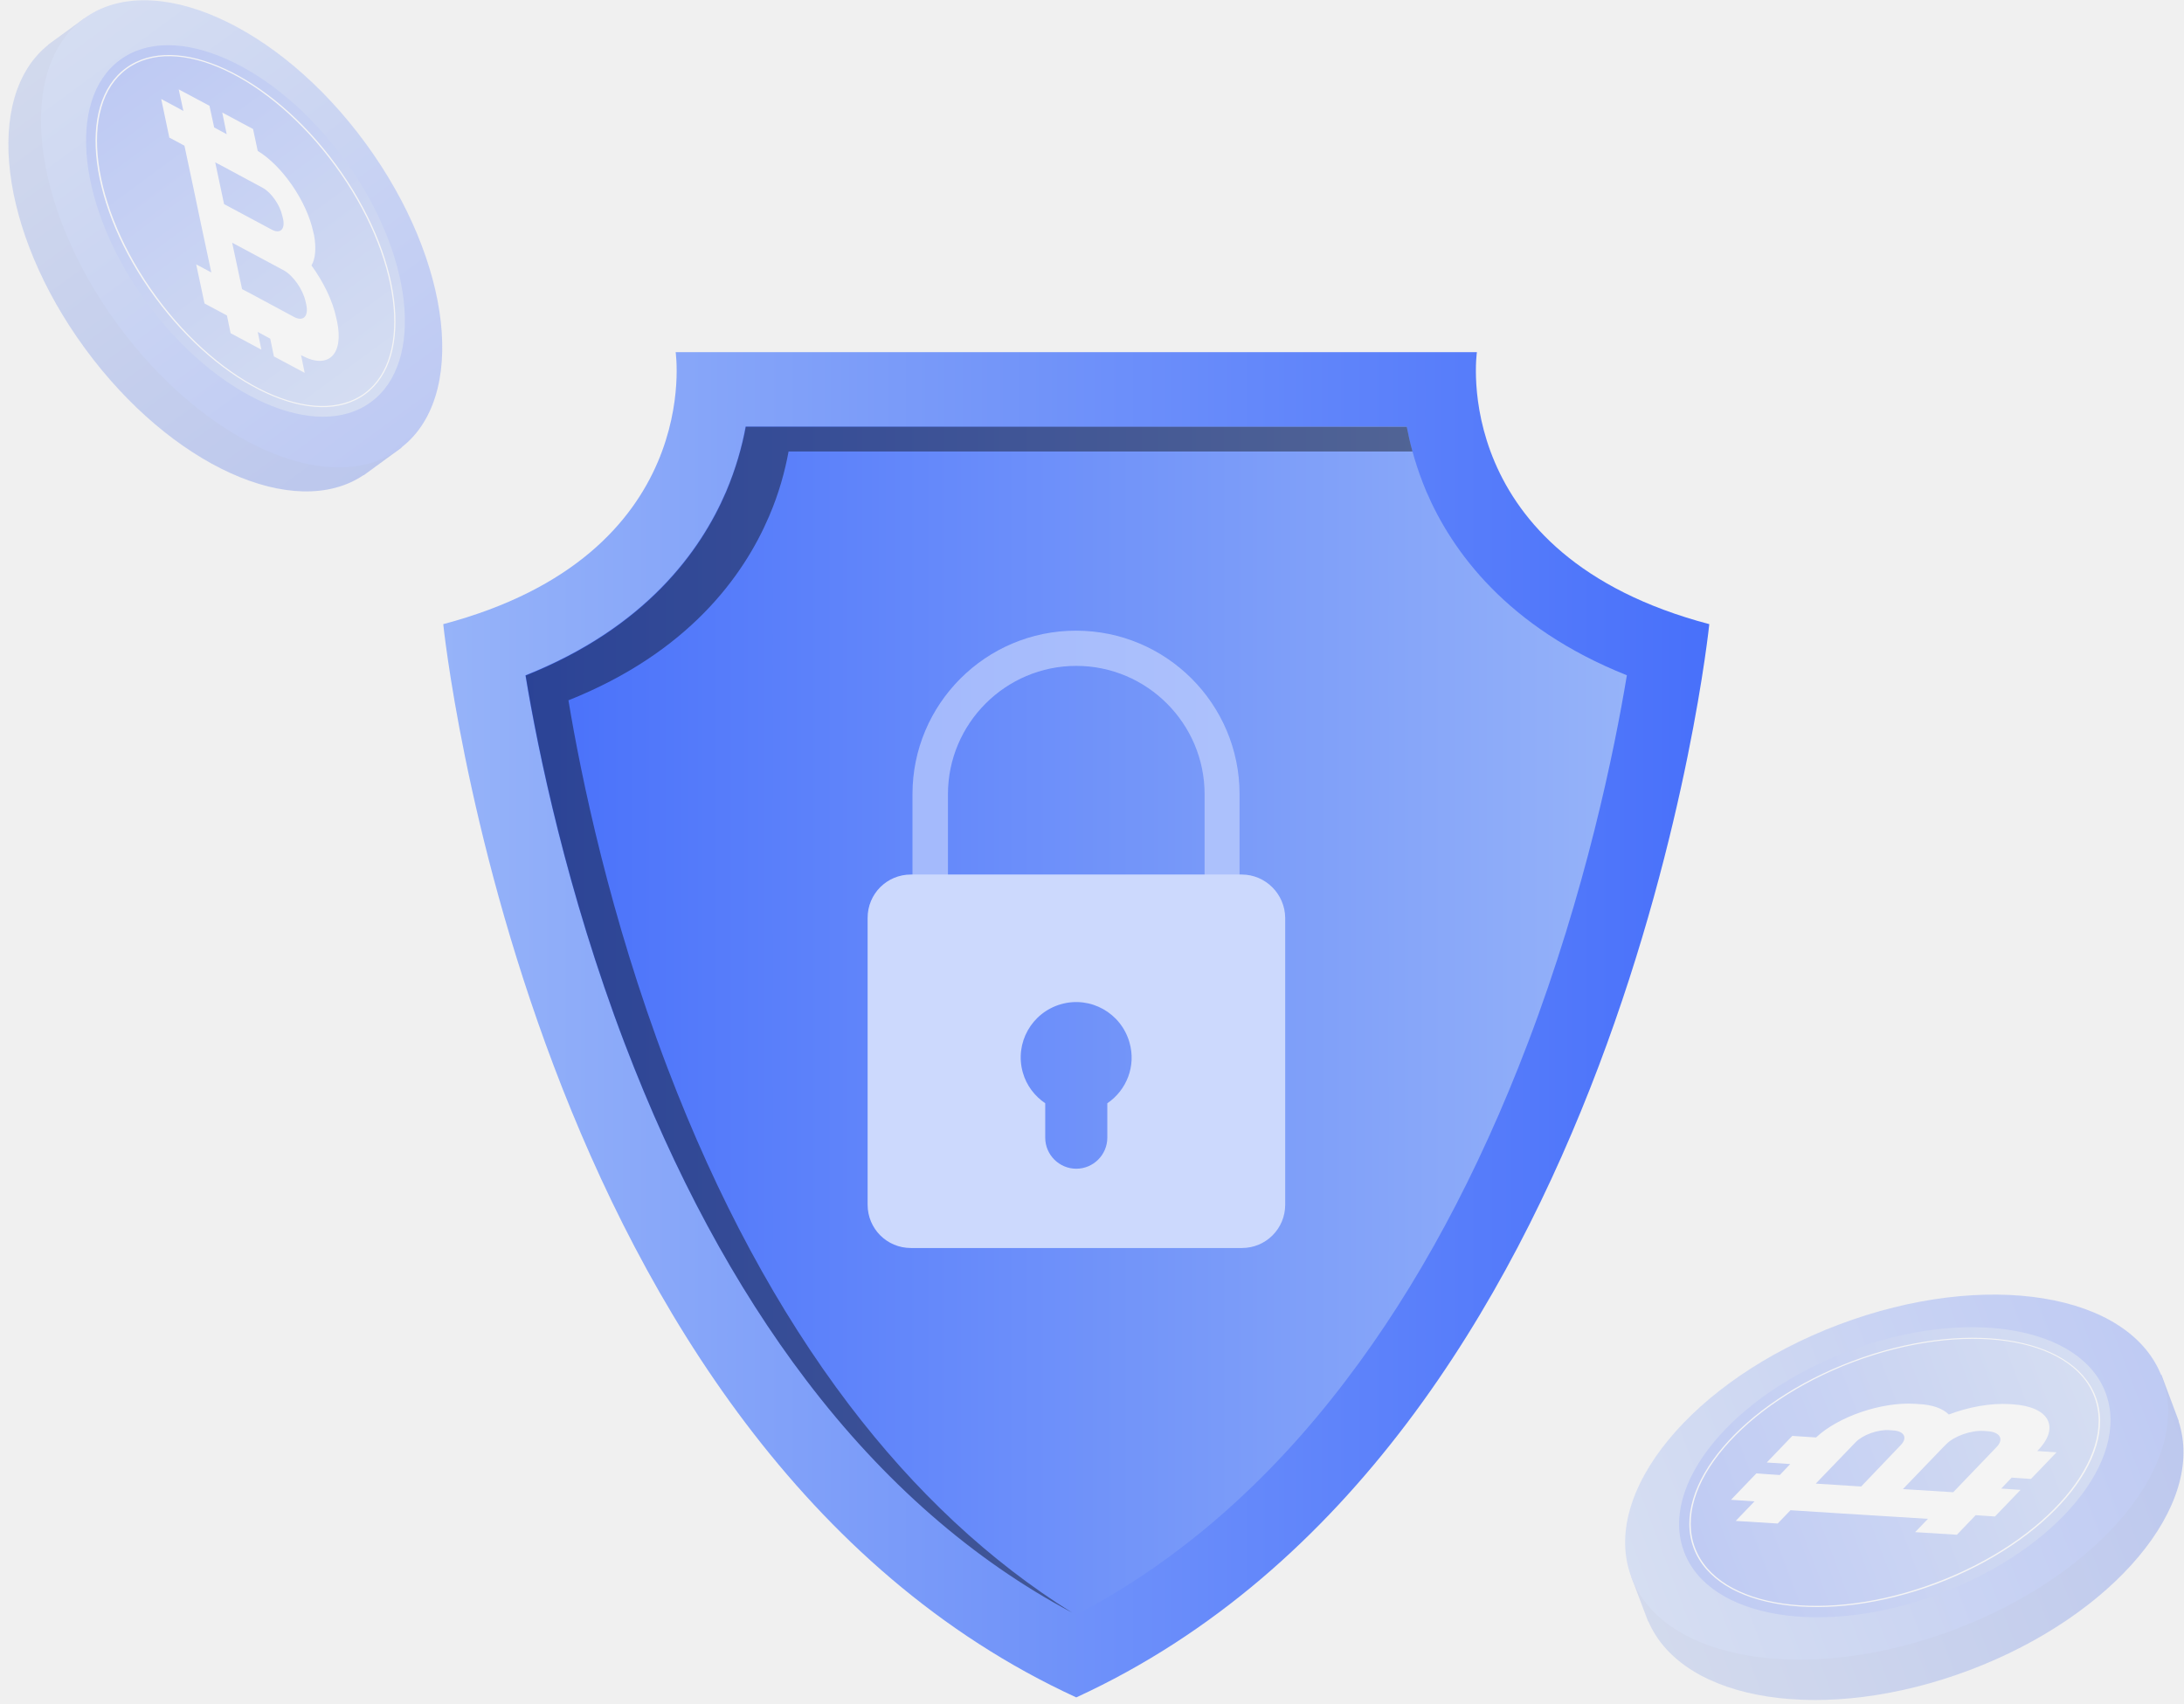
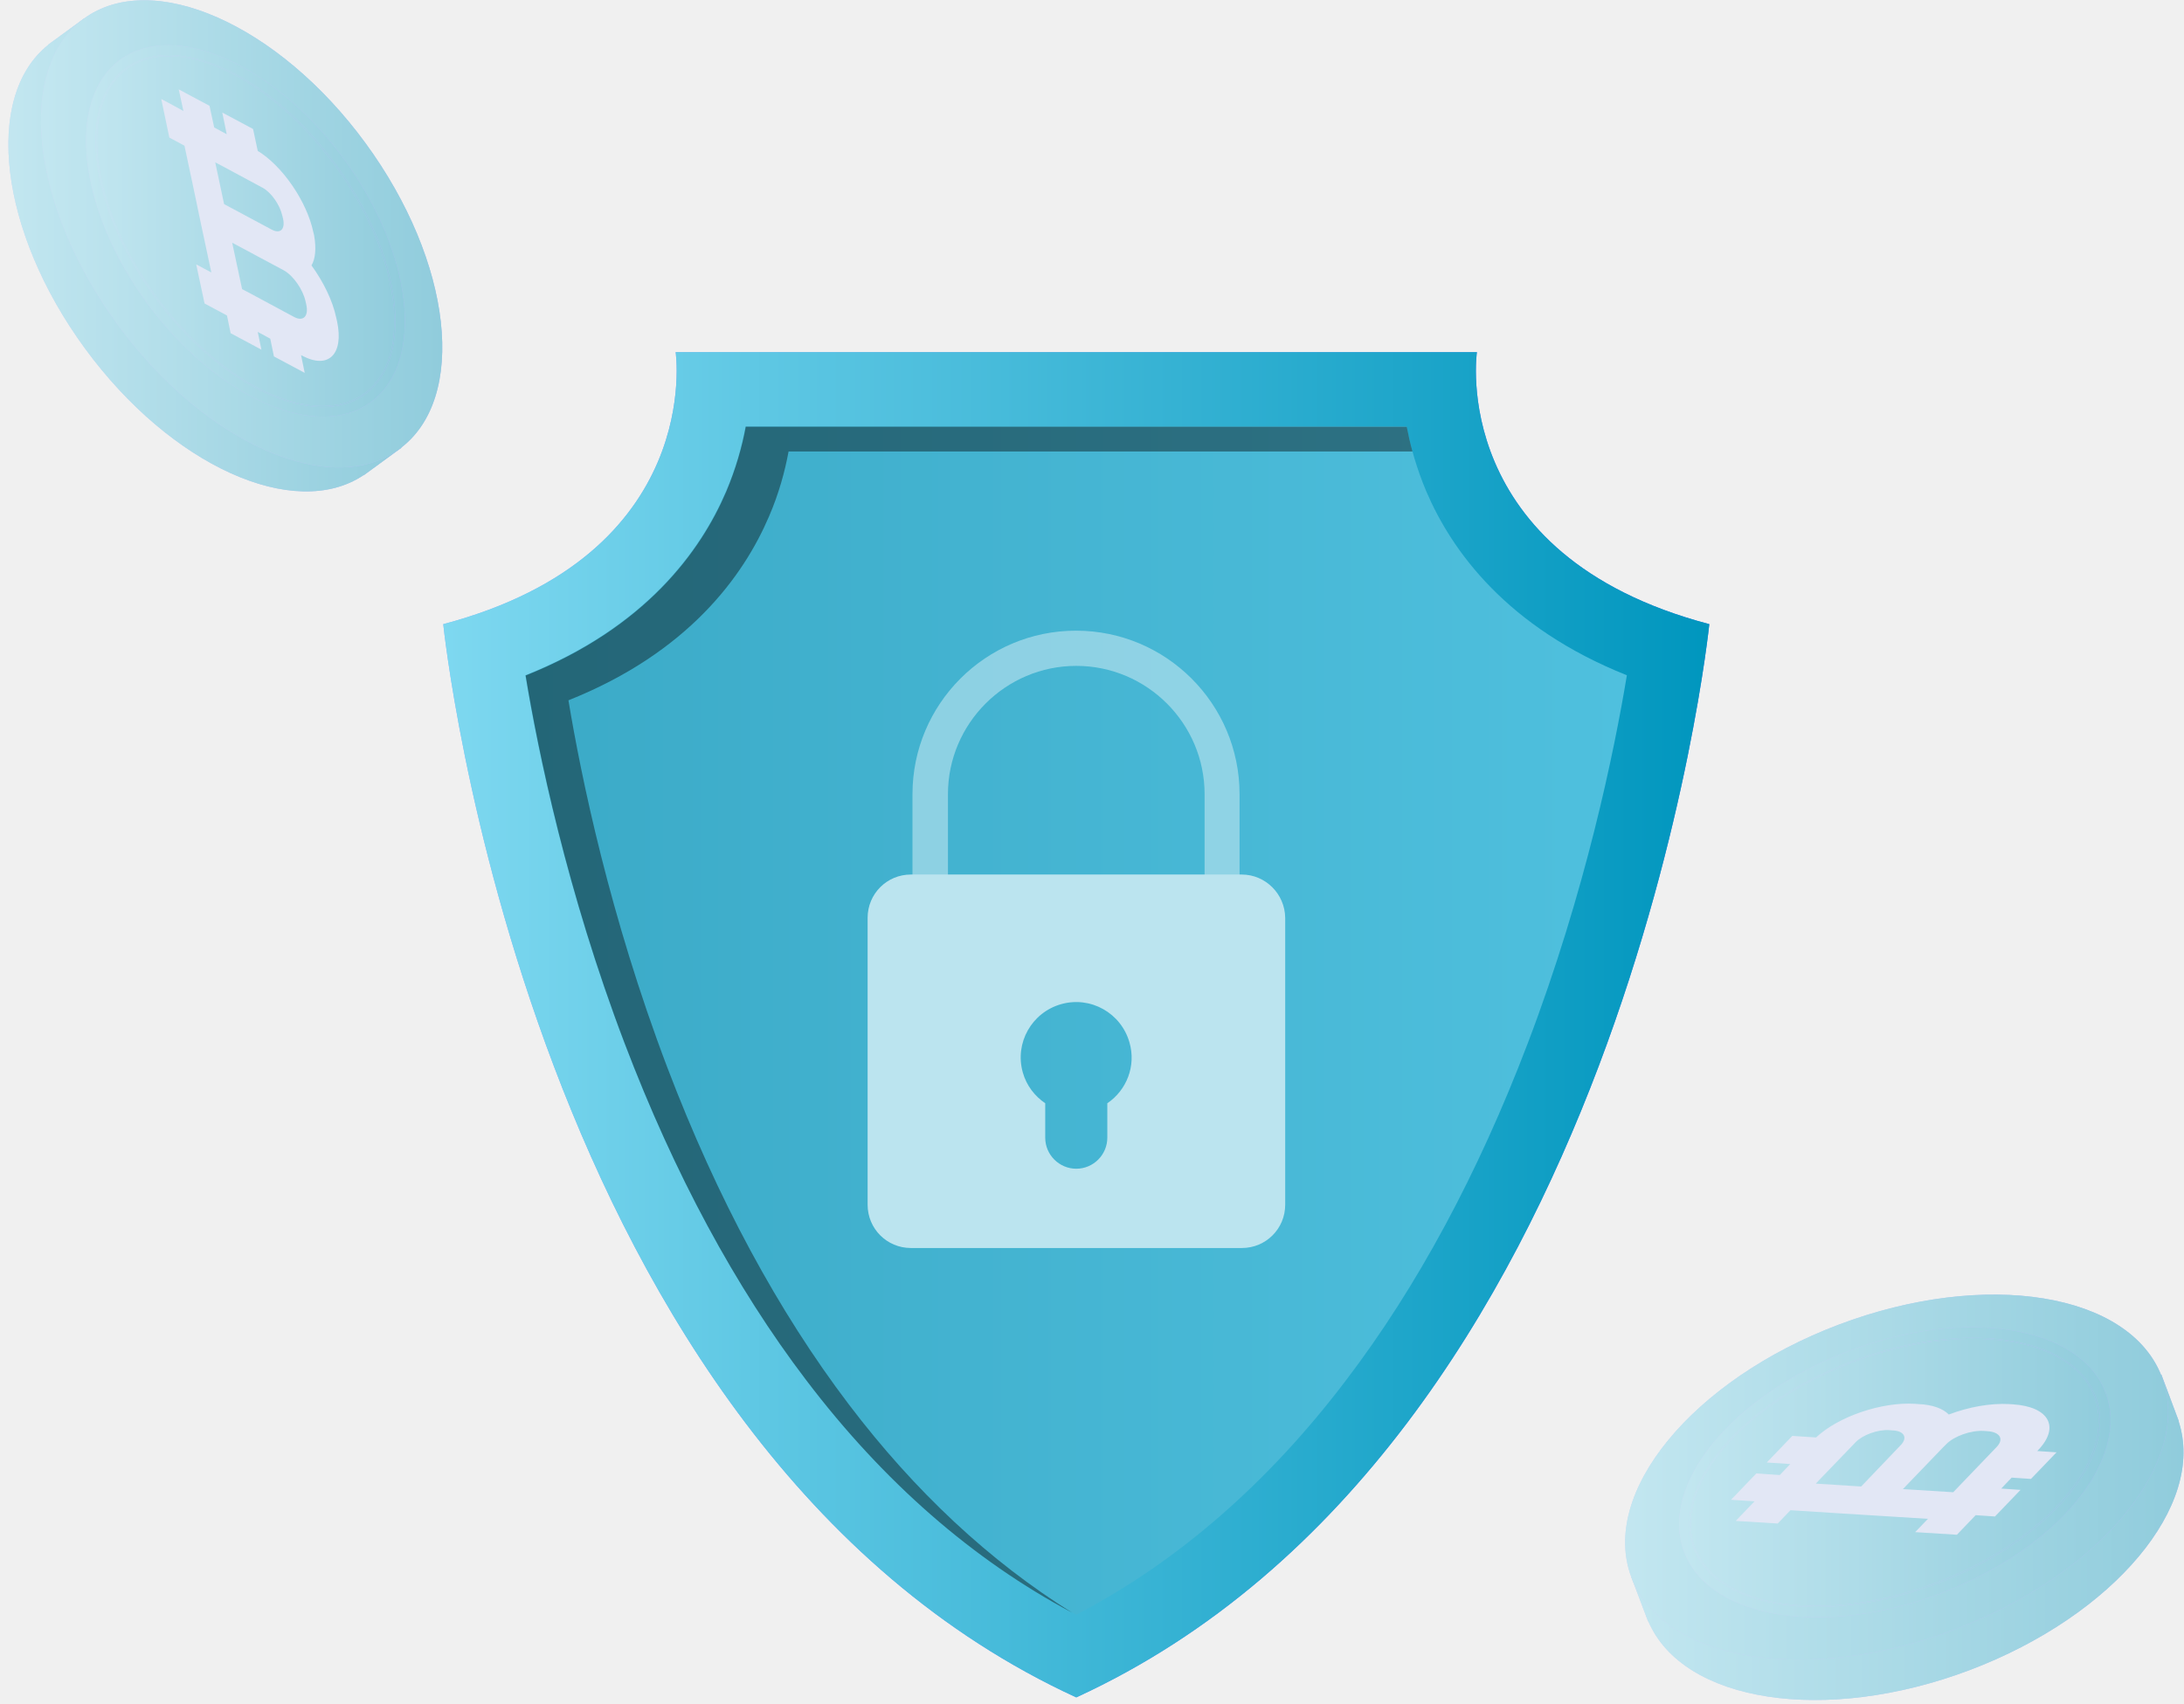
<svg xmlns="http://www.w3.org/2000/svg" width="232" height="181" viewBox="0 0 232 181" fill="none">
-   <path d="M156.887 37.414H114.329H71.772C71.772 37.414 74.93 58.946 47.085 66.317C47.085 66.317 56.007 153.554 114.329 180.351C172.652 153.554 181.573 66.317 181.573 66.317C153.728 58.974 156.887 37.414 156.887 37.414Z" fill="url(#paint0_linear_61_434)" />
-   <path d="M114.329 171.567C103.607 165.969 93.965 157.6 85.625 146.626C78.089 136.705 71.605 124.679 66.341 110.85C60.19 94.695 57.142 79.814 55.812 71.749C68.53 66.678 74.404 58.559 77.119 52.213C78.172 49.774 78.809 47.419 79.197 45.312H149.434C149.821 47.419 150.486 49.774 151.512 52.213C154.227 58.559 160.101 66.678 172.818 71.749C171.488 79.786 168.44 94.695 162.289 110.85C157.025 124.679 150.542 136.733 143.006 146.626C134.694 157.6 125.052 165.969 114.329 171.567Z" fill="url(#paint1_linear_61_434)" />
+   <path d="M156.888 37.414H114.33H71.773C71.773 37.414 74.931 58.946 47.086 66.317C47.086 66.317 56.008 153.554 114.33 180.351C172.653 153.554 181.574 66.317 181.574 66.317C153.729 58.974 156.888 37.414 156.888 37.414Z" fill="url(#paint0_linear_109_955)" />
+   <path d="M156.888 37.414H114.33H71.773C71.773 37.414 74.931 58.946 47.086 66.317C47.086 66.317 56.008 153.554 114.33 180.351C172.653 153.554 181.574 66.317 181.574 66.317C153.729 58.974 156.888 37.414 156.888 37.414Z" fill="url(#paint1_linear_109_955)" />
+   <path d="M114.329 171.567C103.607 165.969 93.965 157.6 85.625 146.626C78.089 136.705 71.605 124.679 66.341 110.85C60.19 94.695 57.142 79.814 55.812 71.749C68.53 66.678 74.404 58.559 77.119 52.213C78.172 49.774 78.809 47.419 79.197 45.312H149.434C149.821 47.419 150.486 49.774 151.512 52.213C154.227 58.559 160.101 66.678 172.818 71.749C171.488 79.786 168.44 94.695 162.289 110.85C157.025 124.679 150.542 136.733 143.006 146.626C134.694 157.6 125.052 165.969 114.329 171.567Z" fill="url(#paint2_linear_109_955)" />
  <g opacity="0.4">
    <path d="M90.196 149.258C82.66 139.338 76.177 127.311 70.912 113.483C64.761 97.327 61.714 82.446 60.384 74.409C73.101 69.338 78.975 61.219 81.69 54.873C82.743 52.434 83.38 50.078 83.768 47.972H150.043C149.793 47.058 149.599 46.199 149.433 45.34H79.224C78.836 47.446 78.171 49.801 77.146 52.24C74.431 58.586 68.557 66.706 55.84 71.777C57.17 79.813 60.218 94.722 66.368 110.878C71.633 124.706 78.116 136.76 85.652 146.654C93.853 157.461 103.357 165.747 113.885 171.345C105.13 165.885 97.206 158.486 90.196 149.258Z" fill="black" />
  </g>
  <g opacity="0.62">
-     <path d="M131.702 101.76H96.93V84.385C96.93 74.797 104.715 67.01 114.302 67.01C123.888 67.01 131.674 74.797 131.674 84.385V101.76H131.702ZM100.698 98.019H127.961V84.385C127.961 76.875 121.838 70.751 114.33 70.751C106.821 70.751 100.698 76.875 100.698 84.385V98.019Z" fill="#CCD9FD" />
+     <path d="M131.702 101.76H96.93V84.385C96.93 74.797 104.715 67.01 114.302 67.01C123.888 67.01 131.674 74.797 131.674 84.385V101.76H131.702ZM100.698 98.019H127.961V84.385C127.961 76.875 121.838 70.751 114.33 70.751C106.821 70.751 100.698 76.875 100.698 84.385V98.019Z" fill="#BBE4EF" />
  </g>
-   <path d="M131.896 92.92H96.763C94.214 92.92 92.164 94.971 92.164 97.52V128.003C92.164 130.552 94.214 132.603 96.763 132.603H131.923C134.472 132.603 136.523 130.552 136.523 128.003V97.52C136.495 94.998 134.445 92.92 131.896 92.92ZM117.627 117.223V120.881C117.627 122.682 116.158 124.179 114.329 124.179C112.529 124.179 111.032 122.71 111.032 120.881V117.223C109.924 116.475 109.037 115.339 108.65 113.953C107.763 110.822 109.592 107.579 112.722 106.693C115.853 105.806 119.095 107.635 119.982 110.766C120.702 113.26 119.677 115.837 117.627 117.223Z" fill="#CCD9FD" />
-   <g opacity="0.29">
-     <path d="M228.406 146.442C222.449 140.982 209.787 140.151 196.958 145.001C183.964 149.906 174.959 159.078 174.294 167.198L173.297 167.586L175.07 172.269H175.098C178.783 180.887 193.883 183.243 209.233 177.451C224.554 171.659 234.363 159.91 231.426 151.014H231.453L229.597 146.054L228.406 146.442Z" fill="url(#paint2_linear_61_434)" />
-     <path d="M229.652 146.304C233.032 155.255 223.169 167.282 207.597 173.156C192.026 179.031 176.677 176.537 173.296 167.586C169.916 158.636 179.78 146.609 195.351 140.734C210.922 134.859 226.272 137.353 229.652 146.304Z" fill="url(#paint3_linear_61_434)" />
-     <path d="M223.667 147.967C226.355 155.088 218.514 164.621 206.129 169.305C193.771 173.988 181.553 171.993 178.893 164.871C176.205 157.749 184.046 148.216 196.431 143.533C208.788 138.877 220.979 140.872 223.667 147.967Z" fill="url(#paint4_linear_61_434)" />
-     <path d="M205.741 168.28C193.966 172.713 182.384 171.023 179.918 164.511C177.452 157.971 185.016 149.048 196.792 144.614C208.567 140.18 220.148 141.87 222.614 148.383C225.108 154.895 217.516 163.818 205.741 168.28ZM196.847 144.725C185.155 149.131 177.619 157.999 180.057 164.455C182.495 170.912 193.993 172.575 205.686 168.141C217.378 163.735 224.914 154.867 222.476 148.41C220.065 141.953 208.567 140.318 196.847 144.725Z" fill="white" />
-     <path d="M207.016 150.294C209.122 149.49 211.449 149.074 213.444 149.185L213.832 149.213C217.655 149.462 218.847 151.624 216.519 154.062L216.409 154.173L218.459 154.312L215.744 157.138L213.693 157L212.585 158.164L214.635 158.302L211.92 161.129L209.87 160.99L209.233 161.655L207.875 163.069L203.442 162.792L204.799 161.378L199.452 161.046L194.991 160.769L190.198 160.464L188.84 161.877L184.38 161.6L185.737 160.187L186.374 159.522L183.881 159.355L186.568 156.556L189.062 156.723L190.17 155.559L187.677 155.393L190.392 152.566L192.913 152.732C195.268 150.515 199.868 148.936 203.414 149.157L203.774 149.185C205.326 149.241 206.406 149.684 207.016 150.294ZM211.117 152.067L210.729 152.039C209.371 151.956 207.57 152.594 206.739 153.453L206.379 153.813L202.14 158.219L207.487 158.552L208.069 157.942L212.059 153.785C212.918 152.926 212.474 152.15 211.117 152.067ZM192.886 157.637L197.707 157.942L201.918 153.536C202.666 152.76 202.278 152.039 201.059 151.984L200.699 151.956C199.48 151.873 197.873 152.455 197.125 153.231L193.467 157.028L192.886 157.637Z" fill="white" />
+   <path d="M131.896 92.92H96.763C94.214 92.92 92.164 94.971 92.164 97.52V128.003C92.164 130.552 94.214 132.603 96.763 132.603H131.923C134.472 132.603 136.523 130.552 136.523 128.003V97.52C136.495 94.998 134.445 92.92 131.896 92.92ZM117.627 117.223V120.881C117.627 122.682 116.158 124.179 114.329 124.179C112.529 124.179 111.032 122.71 111.032 120.881V117.223C109.924 116.475 109.037 115.339 108.65 113.953C107.763 110.822 109.592 107.579 112.722 106.693C115.853 105.806 119.095 107.635 119.982 110.766C120.702 113.26 119.677 115.837 117.627 117.223Z" fill="#BBE4EF" />
+   <g opacity="0.4">
+     <path d="M228.406 146.442C222.449 140.982 209.787 140.151 196.958 145.001C183.964 149.906 174.959 159.078 174.294 167.198L173.297 167.586L175.07 172.269H175.098C178.783 180.887 193.883 183.243 209.233 177.451C224.554 171.659 234.363 159.91 231.426 151.014H231.453L229.597 146.054L228.406 146.442Z" fill="url(#paint3_linear_109_955)" />
+     <path d="M228.406 146.442C222.449 140.982 209.787 140.151 196.958 145.001C183.964 149.906 174.959 159.078 174.294 167.198L173.297 167.586L175.07 172.269H175.098C178.783 180.887 193.883 183.243 209.233 177.451C224.554 171.659 234.363 159.91 231.426 151.014H231.453L229.597 146.054L228.406 146.442Z" fill="url(#paint4_linear_109_955)" />
+     <path d="M229.652 146.304C233.032 155.255 223.169 167.282 207.597 173.156C192.026 179.031 176.677 176.537 173.296 167.586C169.916 158.636 179.78 146.609 195.351 140.734C210.922 134.859 226.272 137.353 229.652 146.304Z" fill="url(#paint5_linear_109_955)" />
+     <path d="M229.652 146.304C233.032 155.255 223.169 167.282 207.597 173.156C192.026 179.031 176.677 176.537 173.296 167.586C169.916 158.636 179.78 146.609 195.351 140.734C210.922 134.859 226.272 137.353 229.652 146.304Z" fill="url(#paint6_linear_109_955)" />
+     <path d="M223.667 147.967C226.355 155.088 218.514 164.621 206.129 169.305C193.771 173.988 181.553 171.993 178.893 164.871C176.205 157.749 184.046 148.216 196.431 143.533C208.788 138.877 220.979 140.872 223.667 147.967Z" fill="url(#paint7_linear_109_955)" />
+     <path d="M223.667 147.967C226.355 155.088 218.514 164.621 206.129 169.305C193.771 173.988 181.553 171.993 178.893 164.871C176.205 157.749 184.046 148.216 196.431 143.533C208.788 138.877 220.979 140.872 223.667 147.967Z" fill="url(#paint8_linear_109_955)" />
+     <path d="M205.742 168.28C193.967 172.713 182.385 171.023 179.919 164.511C177.453 157.971 185.017 149.048 196.793 144.614C208.568 140.18 220.149 141.87 222.615 148.383C225.109 154.895 217.517 163.818 205.742 168.28ZM196.848 144.725C185.156 149.131 177.62 157.999 180.058 164.455C182.496 170.912 193.994 172.575 205.687 168.141C217.379 163.735 224.915 154.867 222.477 148.41C220.066 141.953 208.568 140.318 196.848 144.725Z" fill="url(#paint9_linear_109_955)" />
+     <path d="M205.742 168.28C193.967 172.713 182.385 171.023 179.919 164.511C177.453 157.971 185.017 149.048 196.793 144.614C208.568 140.18 220.149 141.87 222.615 148.383C225.109 154.895 217.517 163.818 205.742 168.28ZM196.848 144.725C185.156 149.131 177.62 157.999 180.058 164.455C182.496 170.912 193.994 172.575 205.687 168.141C217.379 163.735 224.915 154.867 222.477 148.41C220.066 141.953 208.568 140.318 196.848 144.725Z" fill="url(#paint10_linear_109_955)" />
+     <path d="M207.016 150.294C209.122 149.49 211.449 149.074 213.444 149.185L213.832 149.213C217.655 149.462 218.847 151.624 216.519 154.062L216.409 154.173L218.459 154.312L215.744 157.138L213.693 157L212.585 158.164L214.635 158.302L211.92 161.129L209.87 160.99L209.233 161.655L207.875 163.069L203.442 162.792L204.799 161.378L199.452 161.046L194.991 160.769L190.198 160.464L188.84 161.877L184.38 161.6L185.737 160.187L186.374 159.522L183.881 159.355L186.568 156.556L189.062 156.723L190.17 155.559L187.677 155.393L190.392 152.566L192.913 152.732C195.268 150.515 199.868 148.936 203.414 149.157L203.774 149.185C205.326 149.241 206.406 149.684 207.016 150.294ZM211.117 152.067L210.729 152.039C209.371 151.956 207.57 152.594 206.739 153.453L206.379 153.813L202.14 158.219L207.487 158.552L208.069 157.942L212.059 153.785C212.918 152.926 212.474 152.15 211.117 152.067ZM192.886 157.637L197.707 157.942L201.918 153.536C202.666 152.76 202.278 152.039 201.059 151.984L200.699 151.956C199.48 151.873 197.873 152.455 197.125 153.231L193.467 157.028L192.886 157.637Z" fill="#CCD9FD" />
  </g>
-   <g opacity="0.3">
-     <path d="M41.98 46.628C45.416 39.839 42.977 28.144 35.358 17.725C27.628 7.222 17.016 1.347 9.508 2.788L8.898 1.984L5.102 4.756V4.783C-1.769 10.298 -0.079 24.597 9.037 37.04C18.152 49.482 31.285 55.412 38.627 50.48V50.507L42.645 47.57L41.98 46.628Z" fill="url(#paint5_linear_61_434)" />
-     <path d="M42.424 47.708C35.164 53.028 21.754 47.126 12.5 34.489C3.246 21.853 1.639 7.304 8.898 1.984C16.158 -3.337 29.568 2.566 38.822 15.202C48.076 27.839 49.711 42.387 42.424 47.708Z" fill="url(#paint6_linear_61_434)" />
-     <path d="M39.403 42.719C33.64 46.959 23.001 42.248 15.631 32.216C8.261 22.157 6.987 10.601 12.749 6.361C18.512 2.121 29.152 6.832 36.522 16.864C43.892 26.923 45.166 38.479 39.403 42.719Z" fill="url(#paint7_linear_61_434)" />
-     <path d="M16.462 31.579C9.452 22.018 8.067 11.1 13.387 7.22C18.679 3.341 28.709 7.941 35.691 17.502C42.7 27.062 44.086 38.008 38.794 41.888C33.502 45.767 23.472 41.139 16.462 31.579ZM35.58 17.585C28.625 8.08 18.706 3.479 13.47 7.331C8.233 11.183 9.646 22.018 16.601 31.523C23.555 41.029 33.474 45.629 38.738 41.777C43.947 37.925 42.534 27.062 35.58 17.585Z" fill="white" />
-     <path d="M33.086 28.2C34.333 29.918 35.33 31.913 35.718 33.77L35.801 34.13C36.549 37.649 34.887 39.284 32.089 37.788L31.978 37.732L32.366 39.617L29.096 37.871L28.708 35.986L27.378 35.266L27.766 37.15L24.497 35.404L24.109 33.52L23.333 33.104L21.726 32.245L20.84 28.089L22.447 28.948L21.394 24.015L20.535 19.914L19.593 15.48L17.986 14.621L17.127 10.52L18.734 11.379L19.482 11.794L18.983 9.494L22.253 11.24L22.751 13.54L24.081 14.261L23.61 11.96L26.88 13.706L27.378 16.034C29.983 17.614 32.587 21.382 33.28 24.652L33.363 24.985C33.612 26.398 33.502 27.507 33.086 28.2ZM32.532 32.356L32.449 31.996C32.172 30.749 31.147 29.28 30.149 28.726L29.733 28.504L24.663 25.789L25.716 30.721L26.409 31.081L31.202 33.659C32.199 34.213 32.809 33.631 32.532 32.356ZM22.862 17.253L23.804 21.687L28.875 24.403C29.761 24.874 30.315 24.375 30.066 23.239L29.983 22.907C29.733 21.77 28.819 20.468 27.933 19.969L23.555 17.614L22.862 17.253Z" fill="white" />
+   <g opacity="0.4">
+     <path d="M41.981 46.628C45.416 39.839 42.978 28.144 35.359 17.725C27.629 7.222 17.017 1.347 9.509 2.788L8.899 1.984L5.103 4.756V4.783C-1.768 10.298 -0.078 24.597 9.038 37.04C18.153 49.482 31.286 55.412 38.628 50.48V50.507L42.646 47.57L41.981 46.628Z" fill="url(#paint11_linear_109_955)" />
+     <path d="M41.981 46.628C45.416 39.839 42.978 28.144 35.359 17.725C27.629 7.222 17.017 1.347 9.509 2.788L8.899 1.984L5.103 4.756V4.783C-1.768 10.298 -0.078 24.597 9.038 37.04C18.153 49.482 31.286 55.412 38.628 50.48V50.507L42.646 47.57L41.981 46.628Z" fill="url(#paint12_linear_109_955)" />
+     <path d="M42.426 47.708C35.166 53.028 21.756 47.126 12.502 34.489C3.248 21.853 1.641 7.304 8.9 1.984C16.16 -3.337 29.57 2.566 38.824 15.202C48.078 27.839 49.712 42.387 42.426 47.708Z" fill="url(#paint13_linear_109_955)" />
+     <path d="M42.426 47.708C35.166 53.028 21.756 47.126 12.502 34.489C3.248 21.853 1.641 7.304 8.9 1.984C16.16 -3.337 29.57 2.566 38.824 15.202C48.078 27.839 49.712 42.387 42.426 47.708Z" fill="url(#paint14_linear_109_955)" />
+     <path d="M39.405 42.719C33.642 46.959 23.003 42.248 15.633 32.216C8.263 22.157 6.988 10.601 12.752 6.361C18.515 2.121 29.154 6.832 36.524 16.864C43.894 26.923 45.168 38.479 39.405 42.719Z" fill="url(#paint15_linear_109_955)" />
+     <path d="M39.405 42.719C33.642 46.959 23.003 42.248 15.633 32.216C8.263 22.157 6.988 10.601 12.752 6.361C18.515 2.121 29.154 6.832 36.524 16.864C43.894 26.923 45.168 38.479 39.405 42.719Z" fill="url(#paint16_linear_109_955)" />
+     <path d="M16.464 31.579C9.454 22.018 8.069 11.1 13.389 7.22C18.681 3.341 28.71 7.941 35.693 17.502C42.702 27.062 44.088 38.008 38.796 41.888C33.504 45.767 23.474 41.139 16.464 31.579ZM35.582 17.585C28.627 8.08 18.708 3.479 13.472 7.331C8.235 11.183 9.648 22.018 16.603 31.523C23.557 41.029 33.476 45.629 38.74 41.777C43.949 37.925 42.536 27.062 35.582 17.585Z" fill="url(#paint17_linear_109_955)" />
+     <path d="M16.464 31.579C9.454 22.018 8.069 11.1 13.389 7.22C18.681 3.341 28.71 7.941 35.693 17.502C42.702 27.062 44.088 38.008 38.796 41.888C33.504 45.767 23.474 41.139 16.464 31.579ZM35.582 17.585C28.627 8.08 18.708 3.479 13.472 7.331C8.235 11.183 9.648 22.018 16.603 31.523C23.557 41.029 33.476 45.629 38.74 41.777C43.949 37.925 42.536 27.062 35.582 17.585Z" fill="url(#paint18_linear_109_955)" />
+     <path d="M33.088 28.2C34.335 29.918 35.332 31.913 35.72 33.77L35.803 34.13C36.551 37.649 34.889 39.284 32.09 37.788L31.98 37.732L32.368 39.617L29.098 37.871L28.71 35.986L27.38 35.266L27.768 37.15L24.499 35.404L24.111 33.52L23.335 33.104L21.728 32.245L20.842 28.089L22.449 28.948L21.396 24.015L20.537 19.914L19.595 15.48L17.988 14.621L17.129 10.52L18.736 11.379L19.484 11.794L18.985 9.494L22.255 11.24L22.753 13.54L24.083 14.261L23.612 11.96L26.882 13.706L27.38 16.034C29.985 17.614 32.589 21.382 33.282 24.652L33.365 24.985C33.614 26.398 33.504 27.507 33.088 28.2ZM32.534 32.356L32.451 31.996C32.174 30.749 31.148 29.28 30.151 28.726L29.735 28.504L24.665 25.789L25.718 30.721L26.411 31.081L31.204 33.659C32.201 34.213 32.811 33.631 32.534 32.356ZM22.864 17.253L23.806 21.687L28.877 24.403C29.763 24.874 30.317 24.375 30.068 23.239L29.985 22.907C29.735 21.77 28.821 20.468 27.934 19.969L23.557 17.614L22.864 17.253Z" fill="#CCD9FD" />
  </g>
  <defs>
-     <linearGradient id="paint0_linear_61_434" x1="47.075" y1="108.891" x2="181.58" y2="108.891" gradientUnits="userSpaceOnUse">
+     <linearGradient id="paint0_linear_109_955" x1="47.085" y1="108.884" x2="181.589" y2="108.884" gradientUnits="userSpaceOnUse">
      <stop offset="1e-08" stop-color="#96B3F9" />
      <stop offset="1" stop-color="#4870FA" />
    </linearGradient>
-     <linearGradient id="paint1_linear_61_434" x1="55.829" y1="108.444" x2="172.826" y2="108.444" gradientUnits="userSpaceOnUse">
-       <stop stop-color="#4870FA" />
-       <stop offset="1" stop-color="#96B3F9" />
+     <linearGradient id="paint1_linear_109_955" x1="47.041" y1="108.883" x2="181.609" y2="108.883" gradientUnits="userSpaceOnUse">
+       <stop offset="1e-08" stop-color="#7ED8F0" />
+       <stop offset="1" stop-color="#0096BE" />
    </linearGradient>
-     <linearGradient id="paint2_linear_61_434" x1="174.909" y1="171.858" x2="231.261" y2="150.58" gradientUnits="userSpaceOnUse">
-       <stop offset="1e-08" stop-color="#8CA5E7" />
-       <stop offset="1" stop-color="#4369E9" />
+     <linearGradient id="paint2_linear_109_955" x1="55.773" y1="108.44" x2="172.848" y2="108.44" gradientUnits="userSpaceOnUse">
+       <stop offset="1e-08" stop-color="#3BAAC7" />
+       <stop offset="1" stop-color="#4FC0DE" />
    </linearGradient>
-     <linearGradient id="paint3_linear_61_434" x1="173.293" y1="167.58" x2="229.645" y2="146.301" gradientUnits="userSpaceOnUse">
+     <linearGradient id="paint3_linear_109_955" x1="173.296" y1="161.219" x2="231.951" y2="161.219" gradientUnits="userSpaceOnUse">
      <stop offset="1e-08" stop-color="#96B3F9" />
      <stop offset="1" stop-color="#4870FA" />
    </linearGradient>
-     <linearGradient id="paint4_linear_61_434" x1="178.889" y1="164.886" x2="223.665" y2="147.979" gradientUnits="userSpaceOnUse">
-       <stop stop-color="#4870FA" />
-       <stop offset="1" stop-color="#96B3F9" />
+     <linearGradient id="paint4_linear_109_955" x1="173.277" y1="161.219" x2="231.96" y2="161.219" gradientUnits="userSpaceOnUse">
+       <stop offset="1e-08" stop-color="#7ED8F0" />
+       <stop offset="1" stop-color="#0096BE" />
    </linearGradient>
-     <linearGradient id="paint5_linear_61_434" x1="5.43" y1="4.52" x2="38.971" y2="50.255" gradientUnits="userSpaceOnUse">
-       <stop offset="1e-08" stop-color="#8CA5E7" />
-       <stop offset="1" stop-color="#4369E9" />
-     </linearGradient>
-     <linearGradient id="paint6_linear_61_434" x1="8.903" y1="1.973" x2="42.444" y2="47.708" gradientUnits="userSpaceOnUse">
+     <linearGradient id="paint5_linear_109_955" x1="172.632" y1="156.946" x2="230.322" y2="156.946" gradientUnits="userSpaceOnUse">
      <stop offset="1e-08" stop-color="#96B3F9" />
      <stop offset="1" stop-color="#4870FA" />
    </linearGradient>
-     <linearGradient id="paint7_linear_61_434" x1="12.759" y1="6.369" x2="39.409" y2="42.708" gradientUnits="userSpaceOnUse">
-       <stop stop-color="#4870FA" />
-       <stop offset="1" stop-color="#96B3F9" />
+     <linearGradient id="paint6_linear_109_955" x1="172.614" y1="156.945" x2="230.33" y2="156.945" gradientUnits="userSpaceOnUse">
+       <stop offset="1e-08" stop-color="#7ED8F0" />
+       <stop offset="1" stop-color="#0096BE" />
+     </linearGradient>
+     <linearGradient id="paint7_linear_109_955" x1="178.365" y1="156.429" x2="224.2" y2="156.429" gradientUnits="userSpaceOnUse">
+       <stop offset="1e-08" stop-color="#96B3F9" />
+       <stop offset="1" stop-color="#4870FA" />
+     </linearGradient>
+     <linearGradient id="paint8_linear_109_955" x1="178.35" y1="156.428" x2="224.206" y2="156.428" gradientUnits="userSpaceOnUse">
+       <stop offset="1e-08" stop-color="#7ED8F0" />
+       <stop offset="1" stop-color="#0096BE" />
+     </linearGradient>
+     <linearGradient id="paint9_linear_109_955" x1="179.453" y1="156.447" x2="223.094" y2="156.447" gradientUnits="userSpaceOnUse">
+       <stop offset="1e-08" stop-color="#96B3F9" />
+       <stop offset="1" stop-color="#4870FA" />
+     </linearGradient>
+     <linearGradient id="paint10_linear_109_955" x1="179.439" y1="156.447" x2="223.101" y2="156.447" gradientUnits="userSpaceOnUse">
+       <stop offset="1e-08" stop-color="#7ED8F0" />
+       <stop offset="1" stop-color="#0096BE" />
+     </linearGradient>
+     <linearGradient id="paint11_linear_109_955" x1="0.89" y1="27.1" x2="43.511" y2="27.1" gradientUnits="userSpaceOnUse">
+       <stop offset="1e-08" stop-color="#96B3F9" />
+       <stop offset="1" stop-color="#4870FA" />
+     </linearGradient>
+     <linearGradient id="paint12_linear_109_955" x1="0.876" y1="27.1" x2="43.517" y2="27.1" gradientUnits="userSpaceOnUse">
+       <stop offset="1e-08" stop-color="#7ED8F0" />
+       <stop offset="1" stop-color="#0096BE" />
+     </linearGradient>
+     <linearGradient id="paint13_linear_109_955" x1="4.355" y1="24.846" x2="46.987" y2="24.846" gradientUnits="userSpaceOnUse">
+       <stop offset="1e-08" stop-color="#96B3F9" />
+       <stop offset="1" stop-color="#4870FA" />
+     </linearGradient>
+     <linearGradient id="paint14_linear_109_955" x1="4.341" y1="24.846" x2="46.993" y2="24.846" gradientUnits="userSpaceOnUse">
+       <stop offset="1e-08" stop-color="#7ED8F0" />
+       <stop offset="1" stop-color="#0096BE" />
+     </linearGradient>
+     <linearGradient id="paint15_linear_109_955" x1="9.144" y1="24.54" x2="43.016" y2="24.54" gradientUnits="userSpaceOnUse">
+       <stop offset="1e-08" stop-color="#96B3F9" />
+       <stop offset="1" stop-color="#4870FA" />
+     </linearGradient>
+     <linearGradient id="paint16_linear_109_955" x1="9.133" y1="24.54" x2="43.021" y2="24.54" gradientUnits="userSpaceOnUse">
+       <stop offset="1e-08" stop-color="#7ED8F0" />
+       <stop offset="1" stop-color="#0096BE" />
+     </linearGradient>
+     <linearGradient id="paint17_linear_109_955" x1="10.152" y1="24.552" x2="42.014" y2="24.552" gradientUnits="userSpaceOnUse">
+       <stop offset="1e-08" stop-color="#96B3F9" />
+       <stop offset="1" stop-color="#4870FA" />
+     </linearGradient>
+     <linearGradient id="paint18_linear_109_955" x1="10.142" y1="24.552" x2="42.018" y2="24.552" gradientUnits="userSpaceOnUse">
+       <stop offset="1e-08" stop-color="#7ED8F0" />
+       <stop offset="1" stop-color="#0096BE" />
    </linearGradient>
  </defs>
</svg>
